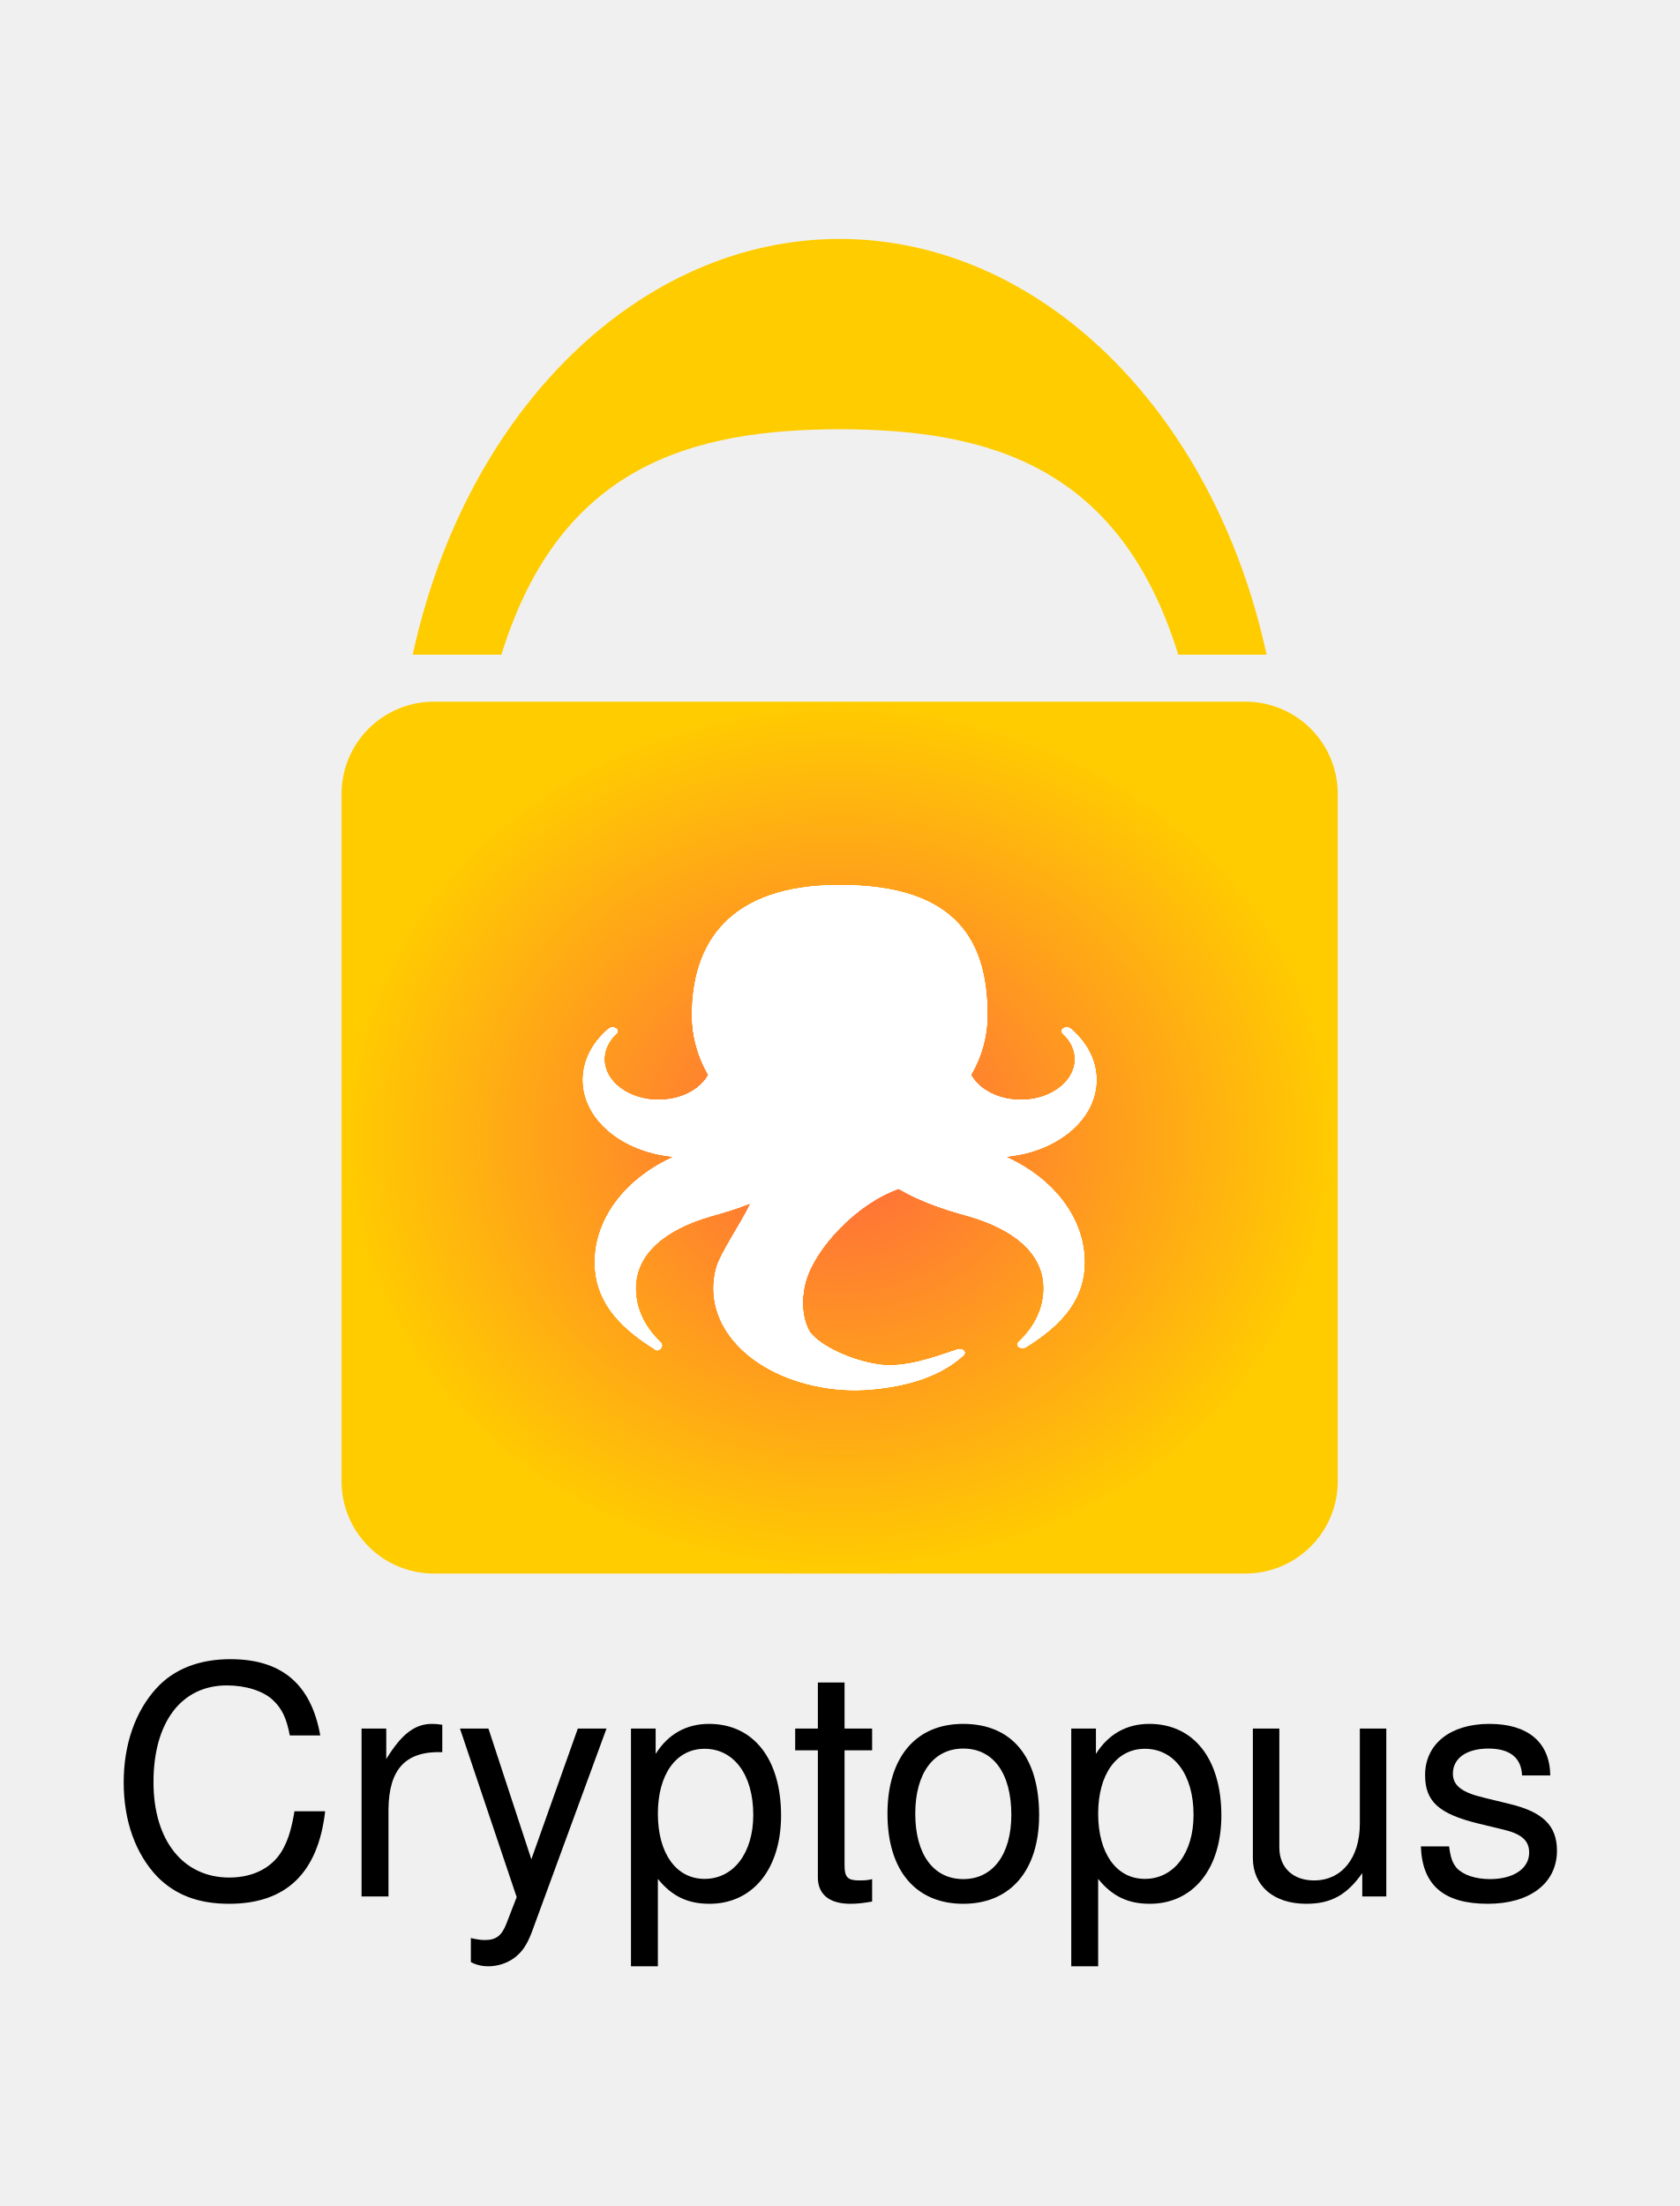
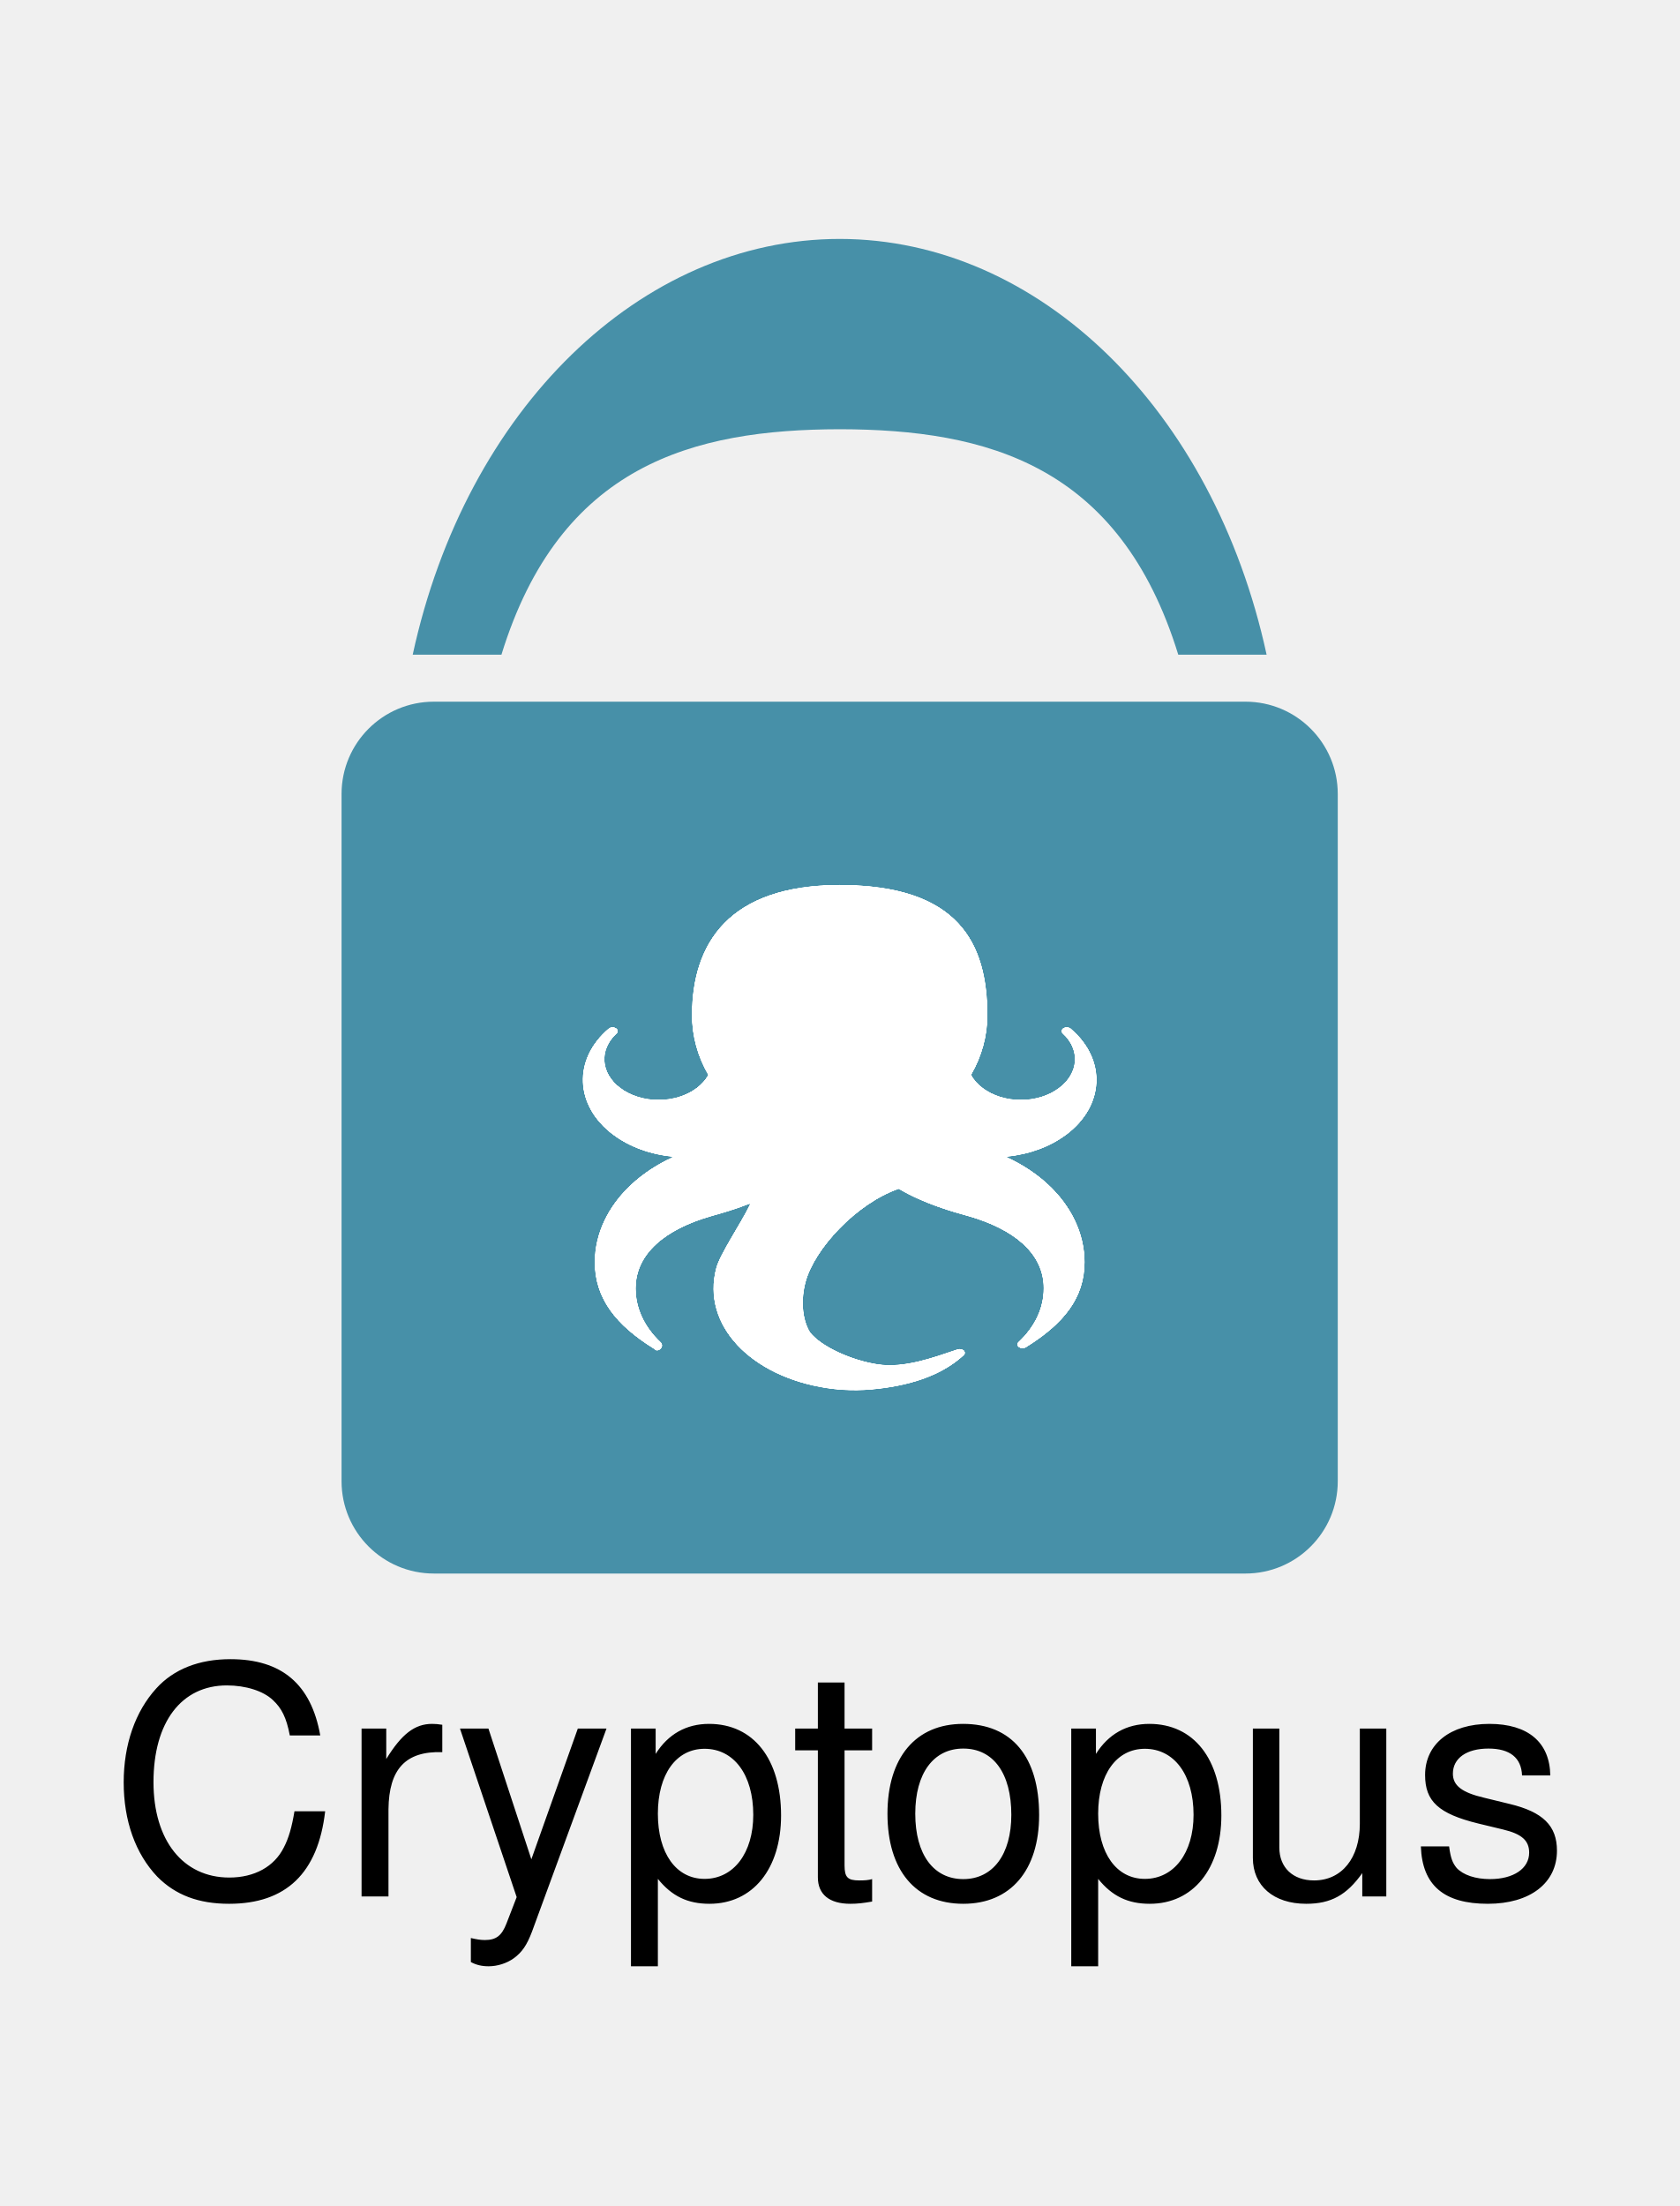
<svg xmlns="http://www.w3.org/2000/svg" xmlns:xlink="http://www.w3.org/1999/xlink" width="118px" height="155px" viewBox="0 0 118 155" version="1.1" id="svg3875">
  <defs id="defs3881">
    <linearGradient id="linearGradient5292">
-       <stop id="stop5296" offset="0" style="stop-color:#ff6540;stop-opacity:1" />
-       <stop id="stop5294" offset="1" style="stop-color:#ffcc00;stop-opacity:1" />
+       <stop id="stop5296" offset="0" style="stop-color:#4790A8;stop-opacity:1" />
+       <stop id="stop5294" offset="1" style="stop-color:#4790A8;stop-opacity:1" />
    </linearGradient>
    <filter style="color-interpolation-filters:sRGB;" id="filter4701">
      <feColorMatrix values="1 0 0 0 0 0 1 0 0 0 0 0 1 0 0 -0.21 -0.72 -0.07 2 0 " result="color2" id="feColorMatrix4703" />
    </filter>
    <filter style="color-interpolation-filters:sRGB" id="filter4701-9">
      <feColorMatrix values="1 0 0 0 0 0 1 0 0 0 0 0 1 0 0 -0.21 -0.72 -0.07 2 0 " result="color2" id="feColorMatrix4703-7" />
    </filter>
    <filter style="color-interpolation-filters:sRGB" id="filter4701-9-2">
      <feColorMatrix values="1 0 0 0 0 0 1 0 0 0 0 0 1 0 0 -0.21 -0.72 -0.07 2 0 " result="color2" id="feColorMatrix4703-7-4" />
    </filter>
    <filter style="color-interpolation-filters:sRGB" id="filter4701-9-2-3">
      <feColorMatrix values="1 0 0 0 0 0 1 0 0 0 0 0 1 0 0 -0.21 -0.72 -0.07 2 0 " result="color2" id="feColorMatrix4703-7-4-6" />
    </filter>
    <filter style="color-interpolation-filters:sRGB" id="filter4701-9-2-3-4">
      <feColorMatrix values="1 0 0 0 0 0 1 0 0 0 0 0 1 0 0 -0.21 -0.72 -0.07 2 0 " result="color2" id="feColorMatrix4703-7-4-6-6" />
    </filter>
    <filter style="color-interpolation-filters:sRGB" id="filter4701-9-2-3-4-8">
      <feColorMatrix values="1 0 0 0 0 0 1 0 0 0 0 0 1 0 0 -0.21 -0.72 -0.07 2 0 " result="color2" id="feColorMatrix4703-7-4-6-6-8" />
    </filter>
    <filter style="color-interpolation-filters:sRGB" id="filter4701-9-2-3-4-8-7">
      <feColorMatrix values="1 0 0 0 0 0 1 0 0 0 0 0 1 0 0 -0.21 -0.72 -0.07 2 0 " result="color2" id="feColorMatrix4703-7-4-6-6-8-6" />
    </filter>
    <filter style="color-interpolation-filters:sRGB" id="filter4701-9-2-3-4-0">
      <feColorMatrix values="1 0 0 0 0 0 1 0 0 0 0 0 1 0 0 -0.21 -0.72 -0.07 2 0 " result="color2" id="feColorMatrix4703-7-4-6-6-0" />
    </filter>
    <filter style="color-interpolation-filters:sRGB" id="filter4701-9-2-3-4-0-5">
      <feColorMatrix values="1 0 0 0 0 0 1 0 0 0 0 0 1 0 0 -0.21 -0.72 -0.07 2 0 " result="color2" id="feColorMatrix4703-7-4-6-6-0-2" />
    </filter>
    <radialGradient xlink:href="#linearGradient5292" id="radialGradient5298" cx="59" cy="97.5" fx="59" fy="97.5" r="46.6" gradientTransform="matrix(0.7510668,0,0,0.6572775,14.68706,15.8465)" gradientUnits="userSpaceOnUse" />
  </defs>
  <rect y="49.302" x="24" height="61.259" width="70" id="rect3422-9-2-4-2" style="fill:url(#radialGradient5298);fill-opacity:1;fill-rule:evenodd;stroke:none;stroke-width:0.968px;stroke-linecap:butt;stroke-linejoin:miter;stroke-opacity:1" ry="6.486" />
  <path id="logo_cryptopus-1-2-7" d="m 59,43.976 c -19.446,0 -25.922,10.551 -25.922,23.52 0,3.729 0.985,7.431 2.852,10.73 -0.473,0.864 -1.142,1.633 -1.996,2.293 -1.774,1.37 -4.135,2.125 -6.645,2.125 -2.51,0 -4.871,-0.755 -6.646,-2.125 -3.423,-2.642 -3.701,-6.814 -0.645,-9.705 0.334,-0.316 0.278,-0.78 -0.125,-1.045 -0.402,-0.265 -1.008,-0.233 -1.357,0.074 -6.337,5.53 -6.005,13.95 0.754,19.168 2.85,2.2 6.488,3.58 10.426,3.979 -2.707,1.278 -5.107,2.903 -7.146,4.832 -4.183,3.957 -6.488,8.975 -6.488,14.109 0,6.55 3.756,11.382 10.305,15.559 0.18,0.116 0.4,0.375 0.619,0.375 l 0.02,0 c 0.538,0 0.973,-0.538 0.973,-0.953 0,-0.224 -0.128,-0.548 -0.33,-0.686 -2.811,-2.751 -4.295,-6.089 -4.295,-9.586 0,-6.283 5.261,-10.585 13.094,-12.908 l 0.492,-0.15 c 1.192,-0.34 3.624,-1.037 6.332,-2.127 -1.657,3.515 -5.275,8.914 -5.945,11.504 -2.67,10.315 6.112,19.634 19.475,21.695 0.912,0.142 1.843,0.243 2.766,0.303 1.625,0.106 3.274,0.087 4.898,-0.057 6.365,-0.565 12.255,-2.348 16.303,-6.199 0.283,-0.27 0.29,-0.655 0.016,-0.93 -0.274,-0.277 -0.758,-0.37 -1.168,-0.229 -4.291,1.483 -9.291,3.396 -13.912,2.686 -4.455,-0.687 -9.84,-3.109 -11.855,-5.752 -1.373,-2.394 -1.564,-5.826 -0.754,-8.953 1.543,-5.961 8.865,-14.086 16.242,-16.734 4.407,2.7 9.693,4.204 11.729,4.781 l 0.494,0.143 c 7.831,2.323 13.092,6.606 13.092,12.889 0,3.537 -1.518,6.871 -4.391,9.641 -0.313,0.301 -0.279,0.734 0.076,1.004 0.355,0.27 0.918,0.288 1.301,0.043 6.549,-4.176 10.305,-8.828 10.305,-15.379 0,-5.134 -2.304,-10.142 -6.488,-14.098 -2.039,-1.929 -4.439,-3.55 -7.146,-4.828 3.939,-0.399 7.576,-1.775 10.426,-3.975 6.76,-5.218 7.09,-13.635 0.754,-19.166 -0.352,-0.307 -0.956,-0.342 -1.357,-0.076 -0.403,0.265 -0.458,0.73 -0.123,1.047 3.054,2.891 2.777,7.063 -0.646,9.705 -1.776,1.37 -4.135,2.125 -6.645,2.125 -2.509,0 -4.871,-0.755 -6.646,-2.125 -0.853,-0.66 -1.523,-1.429 -1.996,-2.293 1.866,-3.3 2.854,-7.002 2.854,-10.73 0,-12.969 -5.028,-23.52 -25.924,-23.52 z" style="display:inline;fill:#ffffff;fill-opacity:1;fill-rule:evenodd;stroke:none;stroke-width:2.545;stroke-miterlimit:4;stroke-dasharray:none;stroke-opacity:1;filter:url(#filter4701-9-2-3-4-0-5)" transform="matrix(0.401353,0,0,0.3904951,35.32017,44.98175)" />
  <text xml:space="preserve" style="font-style:normal;font-weight:normal;font-size:40px;line-height:125%;font-family:sans-serif;letter-spacing:0px;word-spacing:0px;fill:#000000;fill-opacity:1;stroke:none;stroke-width:1px;stroke-linecap:butt;stroke-linejoin:miter;stroke-opacity:1" x="7.615" y="133.25" id="text5302">
    <tspan id="tspan5304" x="7.615" y="133.25" style="font-style:normal;font-variant:normal;font-weight:normal;font-stretch:normal;font-size:22.5px;font-family:'Nimbus Sans L';-inkscape-font-specification:'Nimbus Sans L'">Cryptopus</tspan>
  </text>
-   <path style="fill:#ffcc00;fill-rule:evenodd;stroke:none;stroke-width:1" d="M 59.017,16.788 C 45.023,16.788 32.746,28.735 29,45.998 l 6.235,0 C 39.347,32.651 48.686,30.179 59.017,30.159 69.345,30.182 78.681,32.654 82.792,45.998 l 6.208,0 C 85.257,28.75 72.998,16.807 59.017,16.788 Z" id="path4292-2-8" />
+   <path style="fill:#4790A8;fill-rule:evenodd;stroke:none;stroke-width:1" d="M 59.017,16.788 C 45.023,16.788 32.746,28.735 29,45.998 l 6.235,0 C 39.347,32.651 48.686,30.179 59.017,30.159 69.345,30.182 78.681,32.654 82.792,45.998 l 6.208,0 C 85.257,28.75 72.998,16.807 59.017,16.788 Z" id="path4292-2-8" />
</svg>
